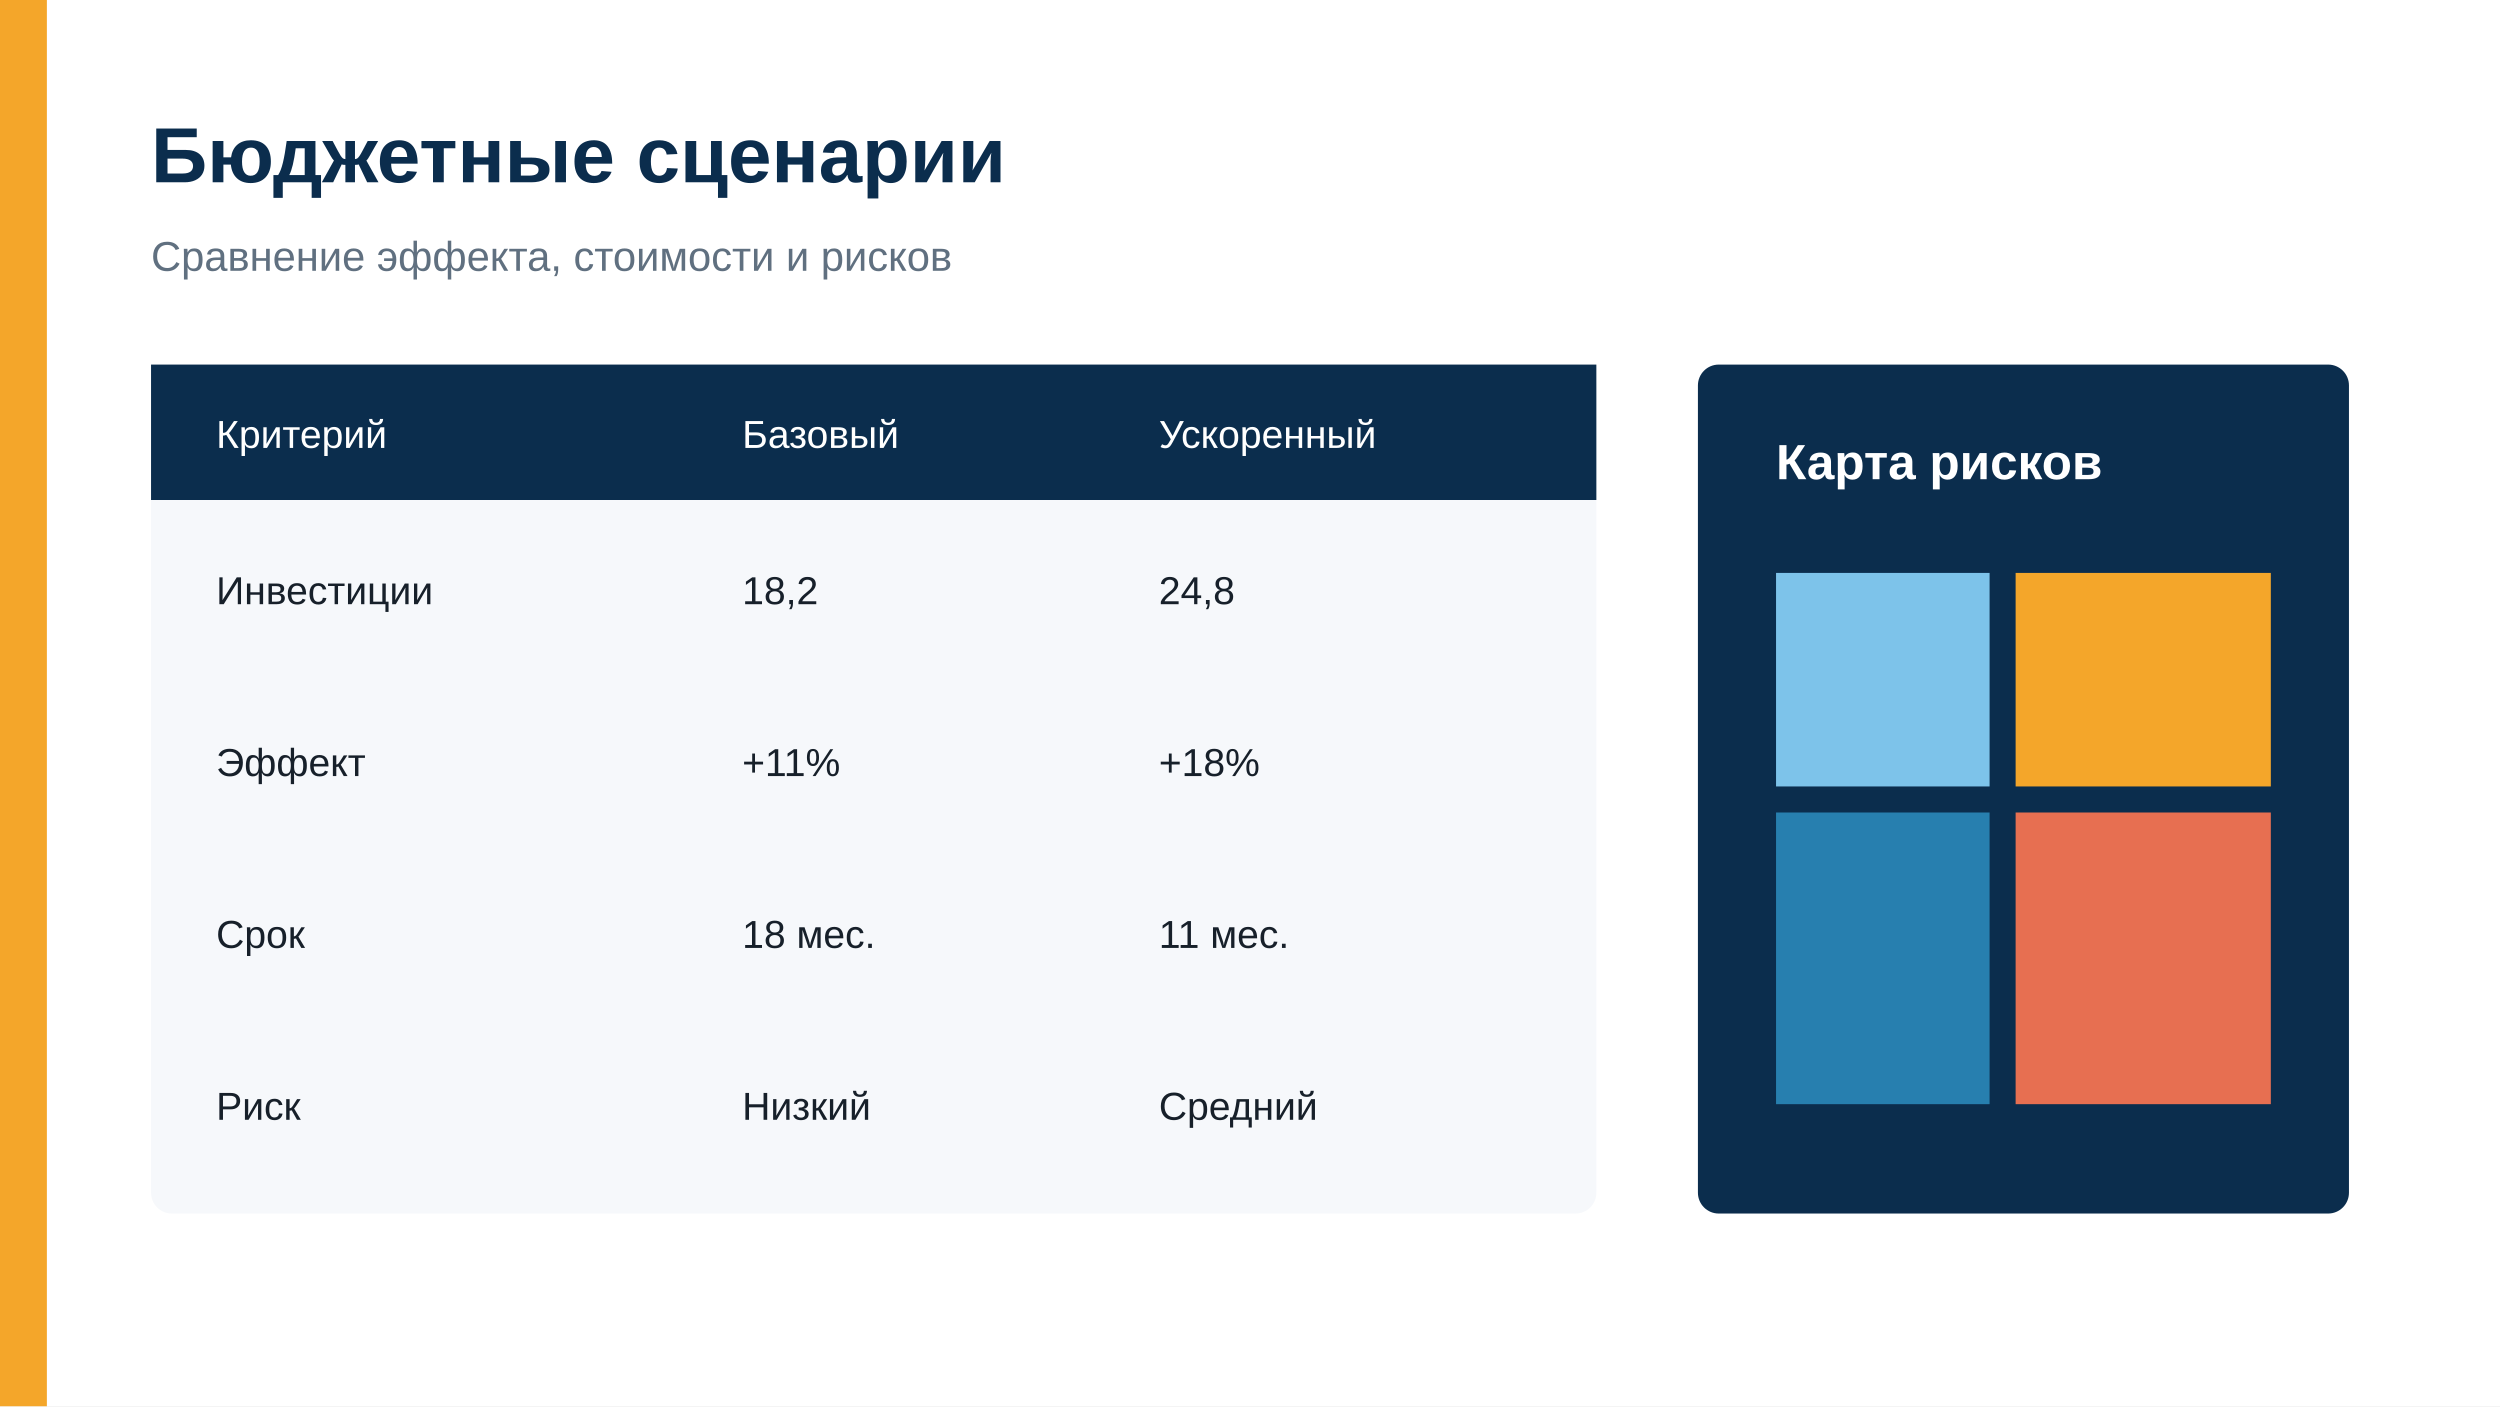
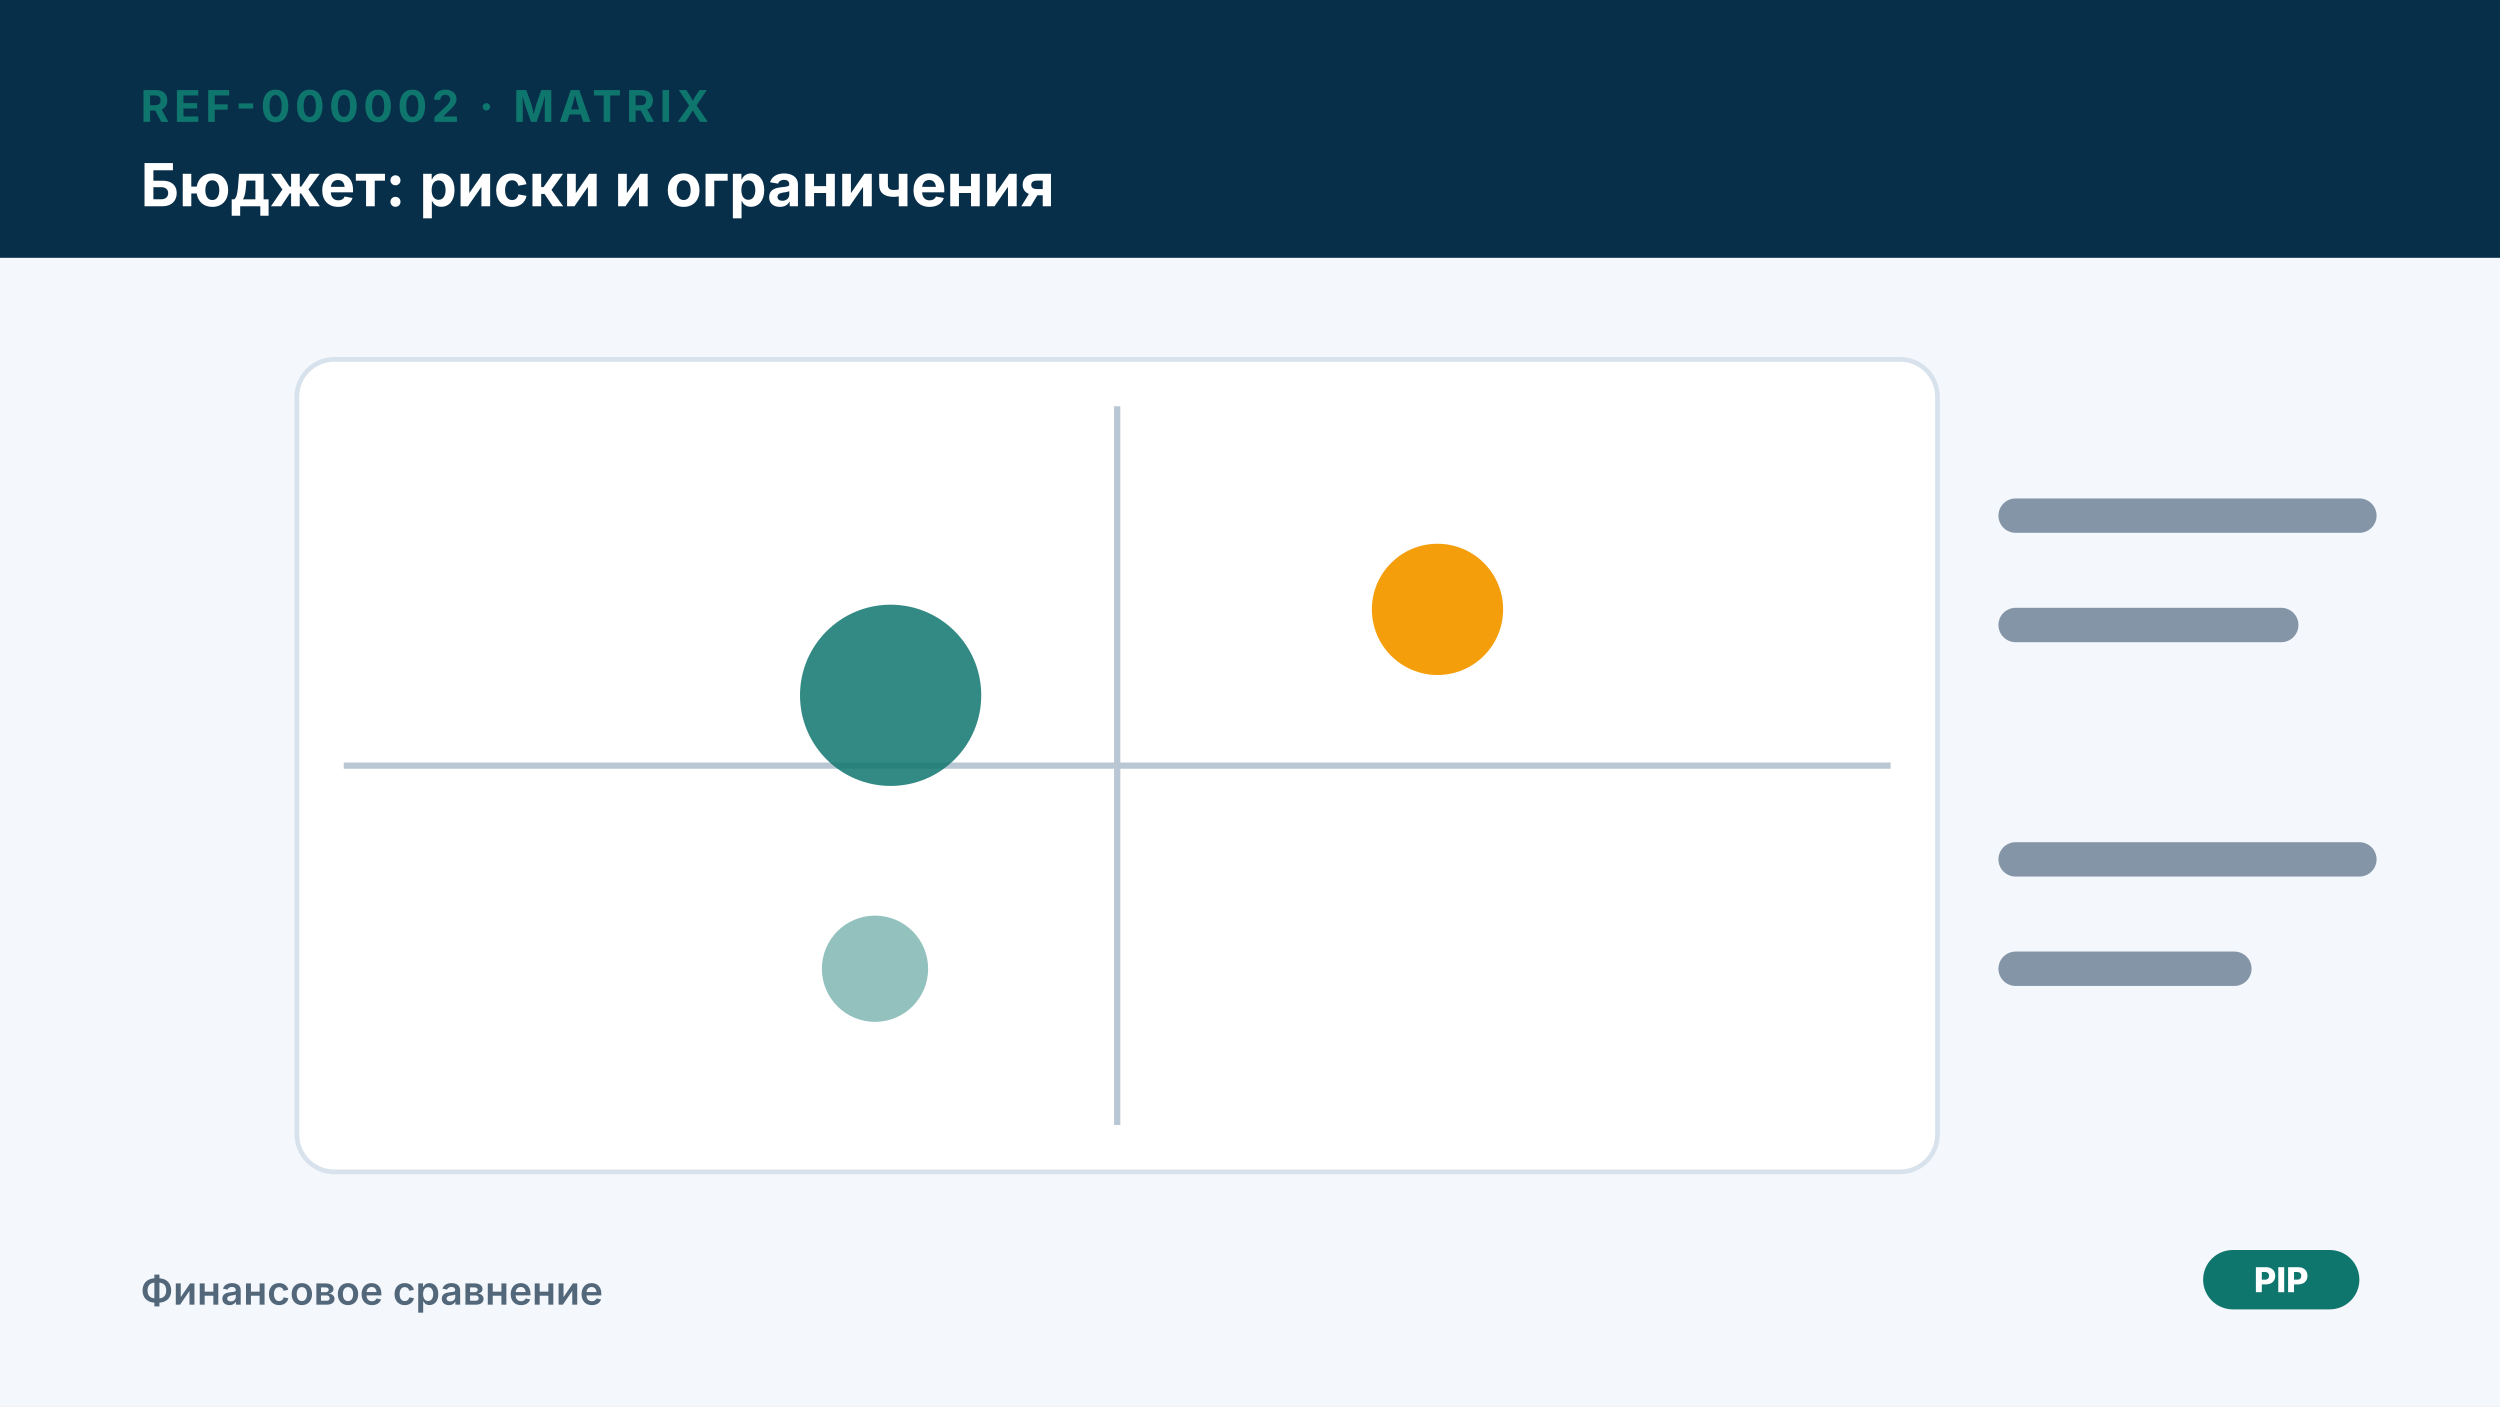
- <svg xmlns="http://www.w3.org/2000/svg" viewBox="0 0 960 540" role="img" aria-labelledby="title">
-   <rect width="960" height="540" fill="#fff" />
-   <rect x="0" width="18" height="540" fill="#F4A62A" />
-   <text x="58" y="70" fill="#0B2D4D" font-family="Arial" font-size="30" font-weight="700">Бюджетные сценарии</text>
-   <text x="58" y="104" fill="#607080" font-family="Arial" font-size="16">Сравнение эффекта, стоимости и рисков</text>
-   <rect x="58" y="140" width="555" height="326" rx="8" fill="#F6F8FB" />
-   <rect x="58" y="140" width="555" height="52" fill="#0B2D4D" />
-   <g font-family="Arial" font-size="15">
-     <text x="83" y="172" fill="white">Критерий</text>
-     <text x="285" y="172" fill="white">Базовый</text>
-     <text x="445" y="172" fill="white">Ускоренный</text>
-     <g fill="#17202A">
-       <text x="83" y="232">Инвестиции</text>
-       <text x="285" y="232">18,2</text>
-       <text x="445" y="232">24,8</text>
-       <text x="83" y="298">Эффект</text>
-       <text x="285" y="298">+11%</text>
-       <text x="445" y="298">+18%</text>
-       <text x="83" y="364">Срок</text>
-       <text x="285" y="364">18 мес.</text>
-       <text x="445" y="364">11 мес.</text>
-       <text x="83" y="430">Риск</text>
-       <text x="285" y="430">Низкий</text>
-       <text x="445" y="430">Средний</text>
-     </g>
-   </g>
-   <rect x="652" y="140" width="250" height="326" rx="8" fill="#0B2D4D" />
-   <text x="682" y="184" fill="white" font-family="Arial" font-size="19" font-weight="700">Карта рисков</text>
-   <rect x="682" y="220" width="82" height="82" fill="#7DC3EA" />
-   <rect x="774" y="220" width="98" height="82" fill="#F4A62A" />
-   <rect x="682" y="312" width="82" height="112" fill="#277FAF" />
-   <rect x="774" y="312" width="98" height="112" fill="#E76F51" />
+ <svg xmlns="http://www.w3.org/2000/svg" viewBox="0 0 1600 900" role="img" aria-labelledby="title description">
+   <rect width="1600" height="900" fill="#F4F7FB" />
+   <rect width="1600" height="165" fill="#082F49" />
+   <text x="90" y="78" font-family="Inter, Arial, sans-serif" font-size="28" font-weight="700" letter-spacing="3" fill="#0F766E">REF-000002 · MATRIX</text>
+   <text x="90" y="132" font-family="Inter, Arial, sans-serif" font-size="38" font-weight="700" fill="#FFFFFF">Бюджет: риски и ограничения</text>
+   <rect x="190" y="230" width="1050" height="520" rx="24" fill="#FFFFFF" stroke="#D8E2EC" stroke-width="3" />
+   <path d="M715 260V720M220 490H1210" stroke="#B9C7D4" stroke-width="4" />
+   <circle cx="570" cy="445" r="58" fill="#0F766E" opacity=".85" />
+   <circle cx="920" cy="390" r="42" fill="#F59E0B" />
+   <circle cx="560" cy="620" r="34" fill="#0F766E" opacity=".45" />
+   <path d="M1290 330h220M1290 400h170M1290 550h220M1290 620h140" stroke="#8395A7" stroke-width="22" stroke-linecap="round" />
+   <text x="90" y="835" font-family="Inter, Arial, sans-serif" font-size="25" font-weight="600" fill="#52677A">Финансовое сравнение</text>
+   <rect x="1410" y="800" width="100" height="38" rx="19" fill="#0F766E" />
+   <text x="1460" y="827" text-anchor="middle" font-family="Inter, Arial, sans-serif" font-size="22" font-weight="800" fill="#FFFFFF">PIP</text>
</svg>
